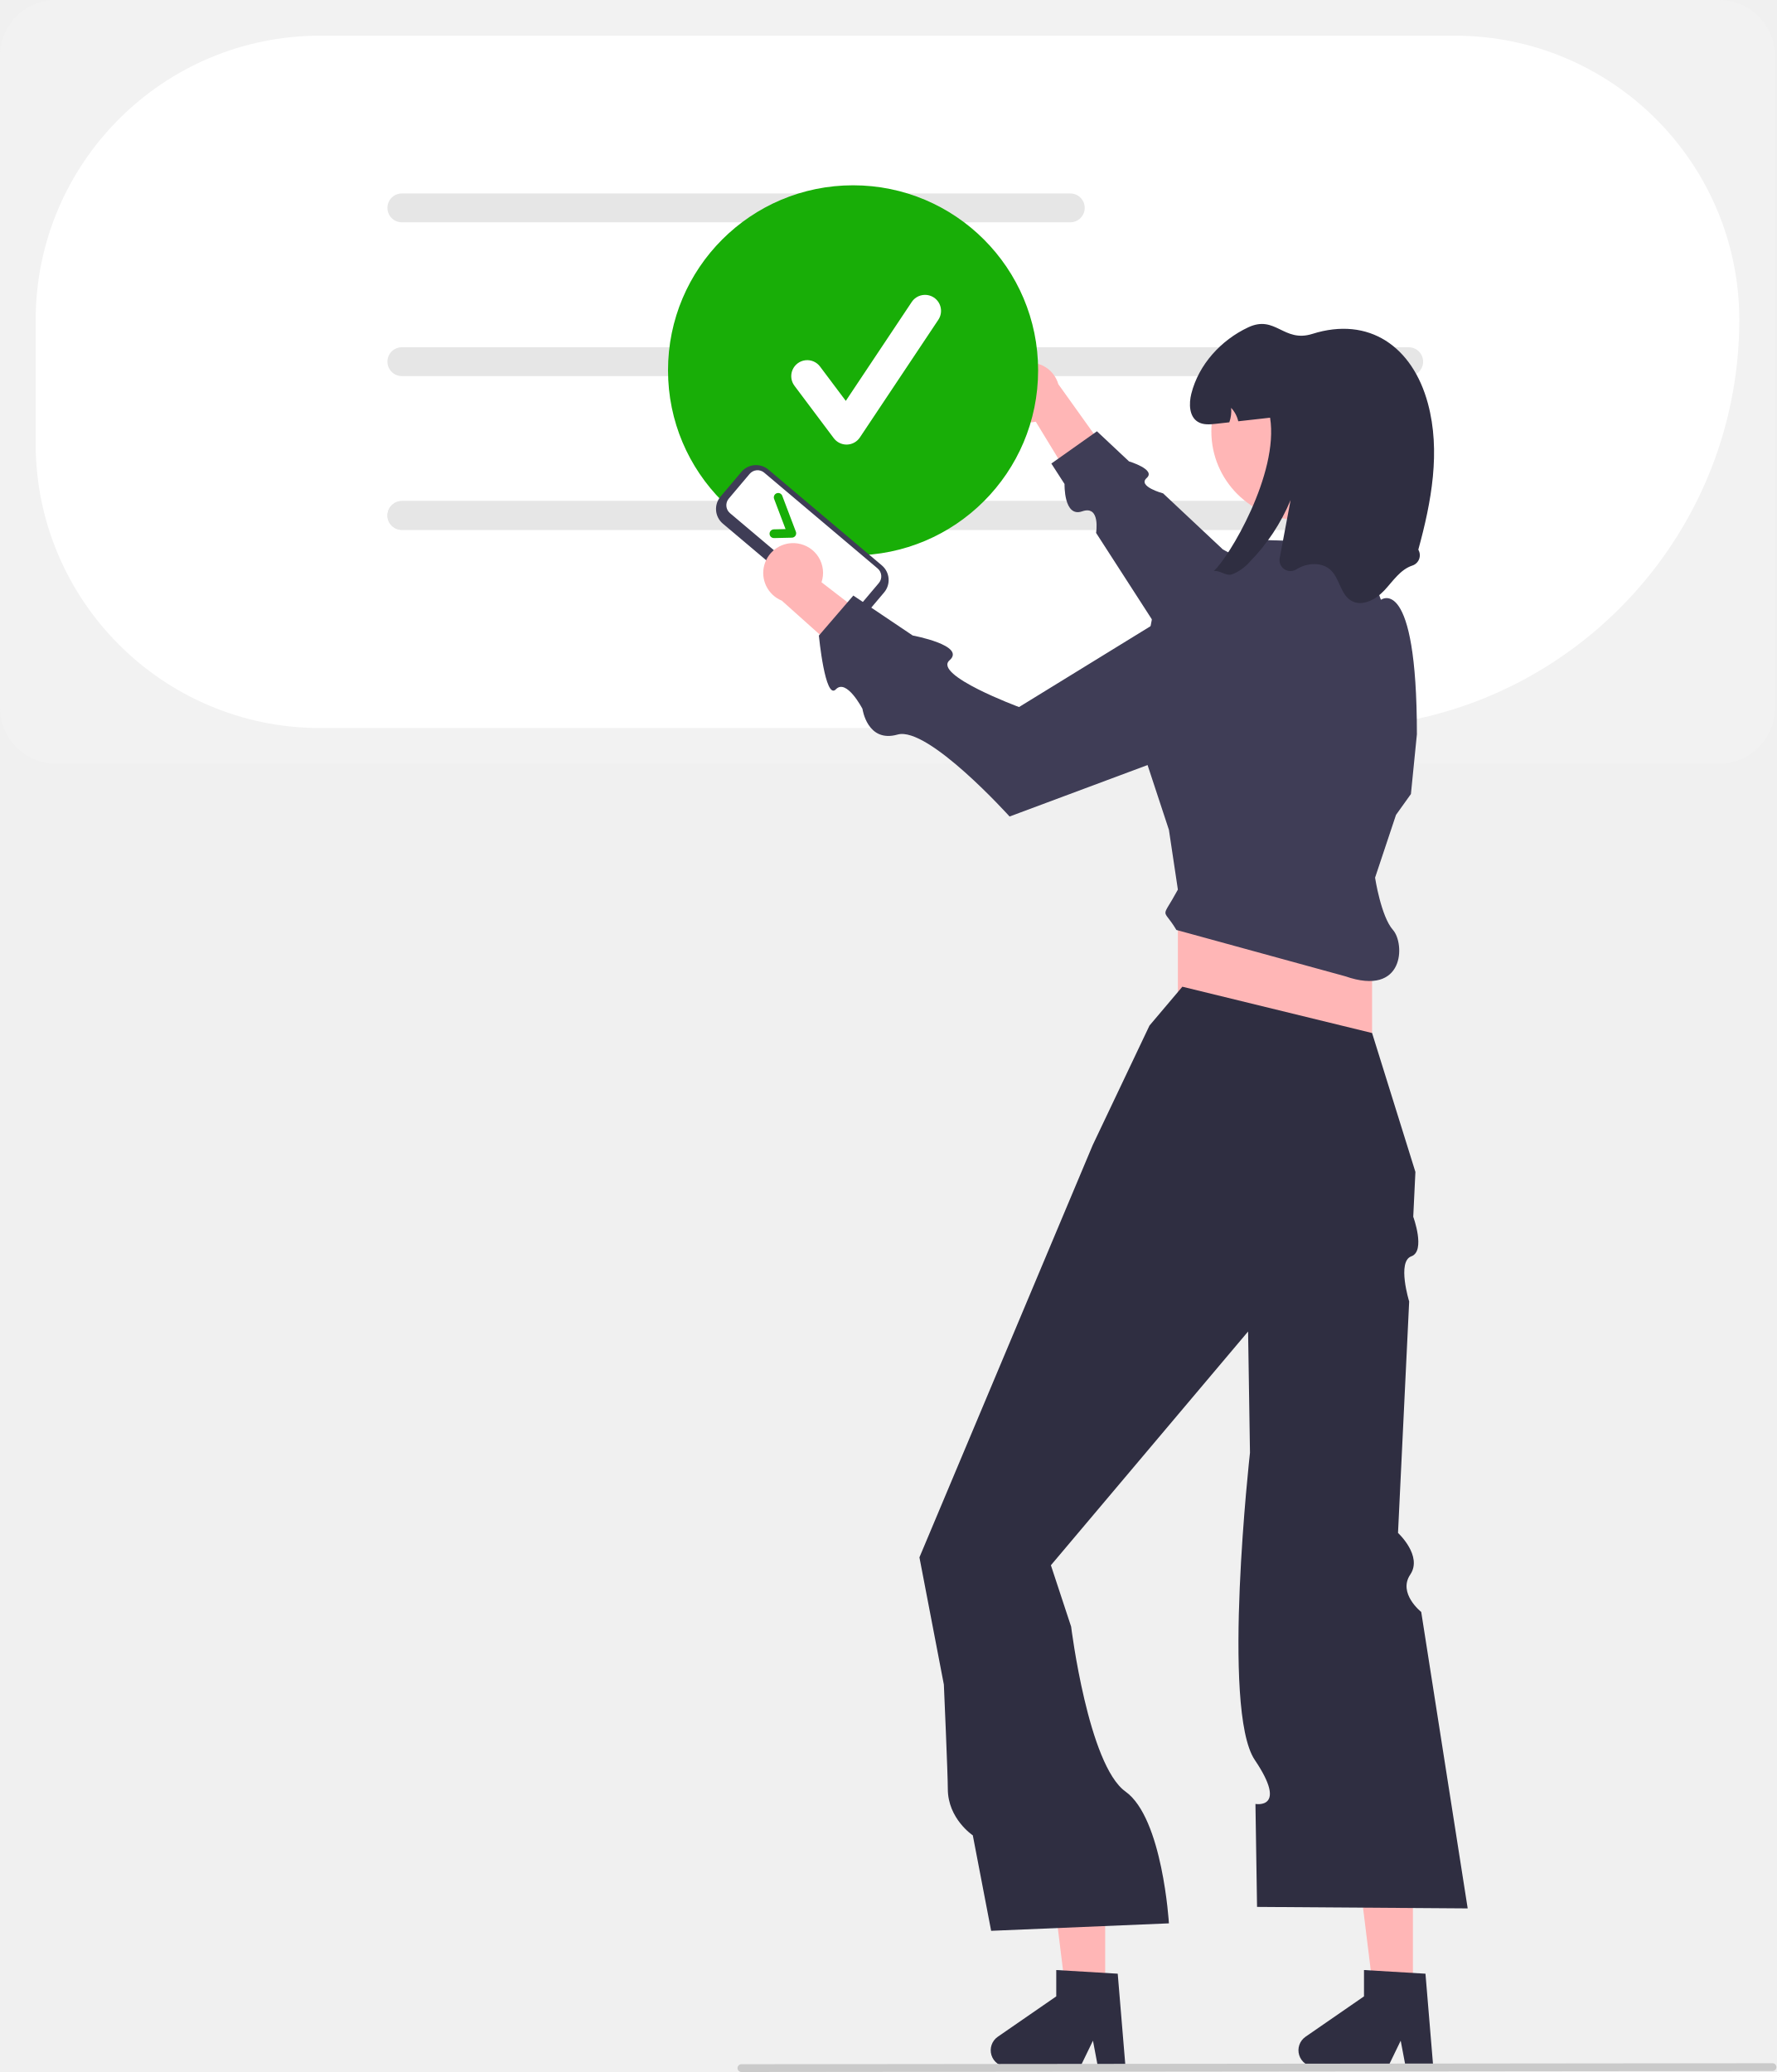
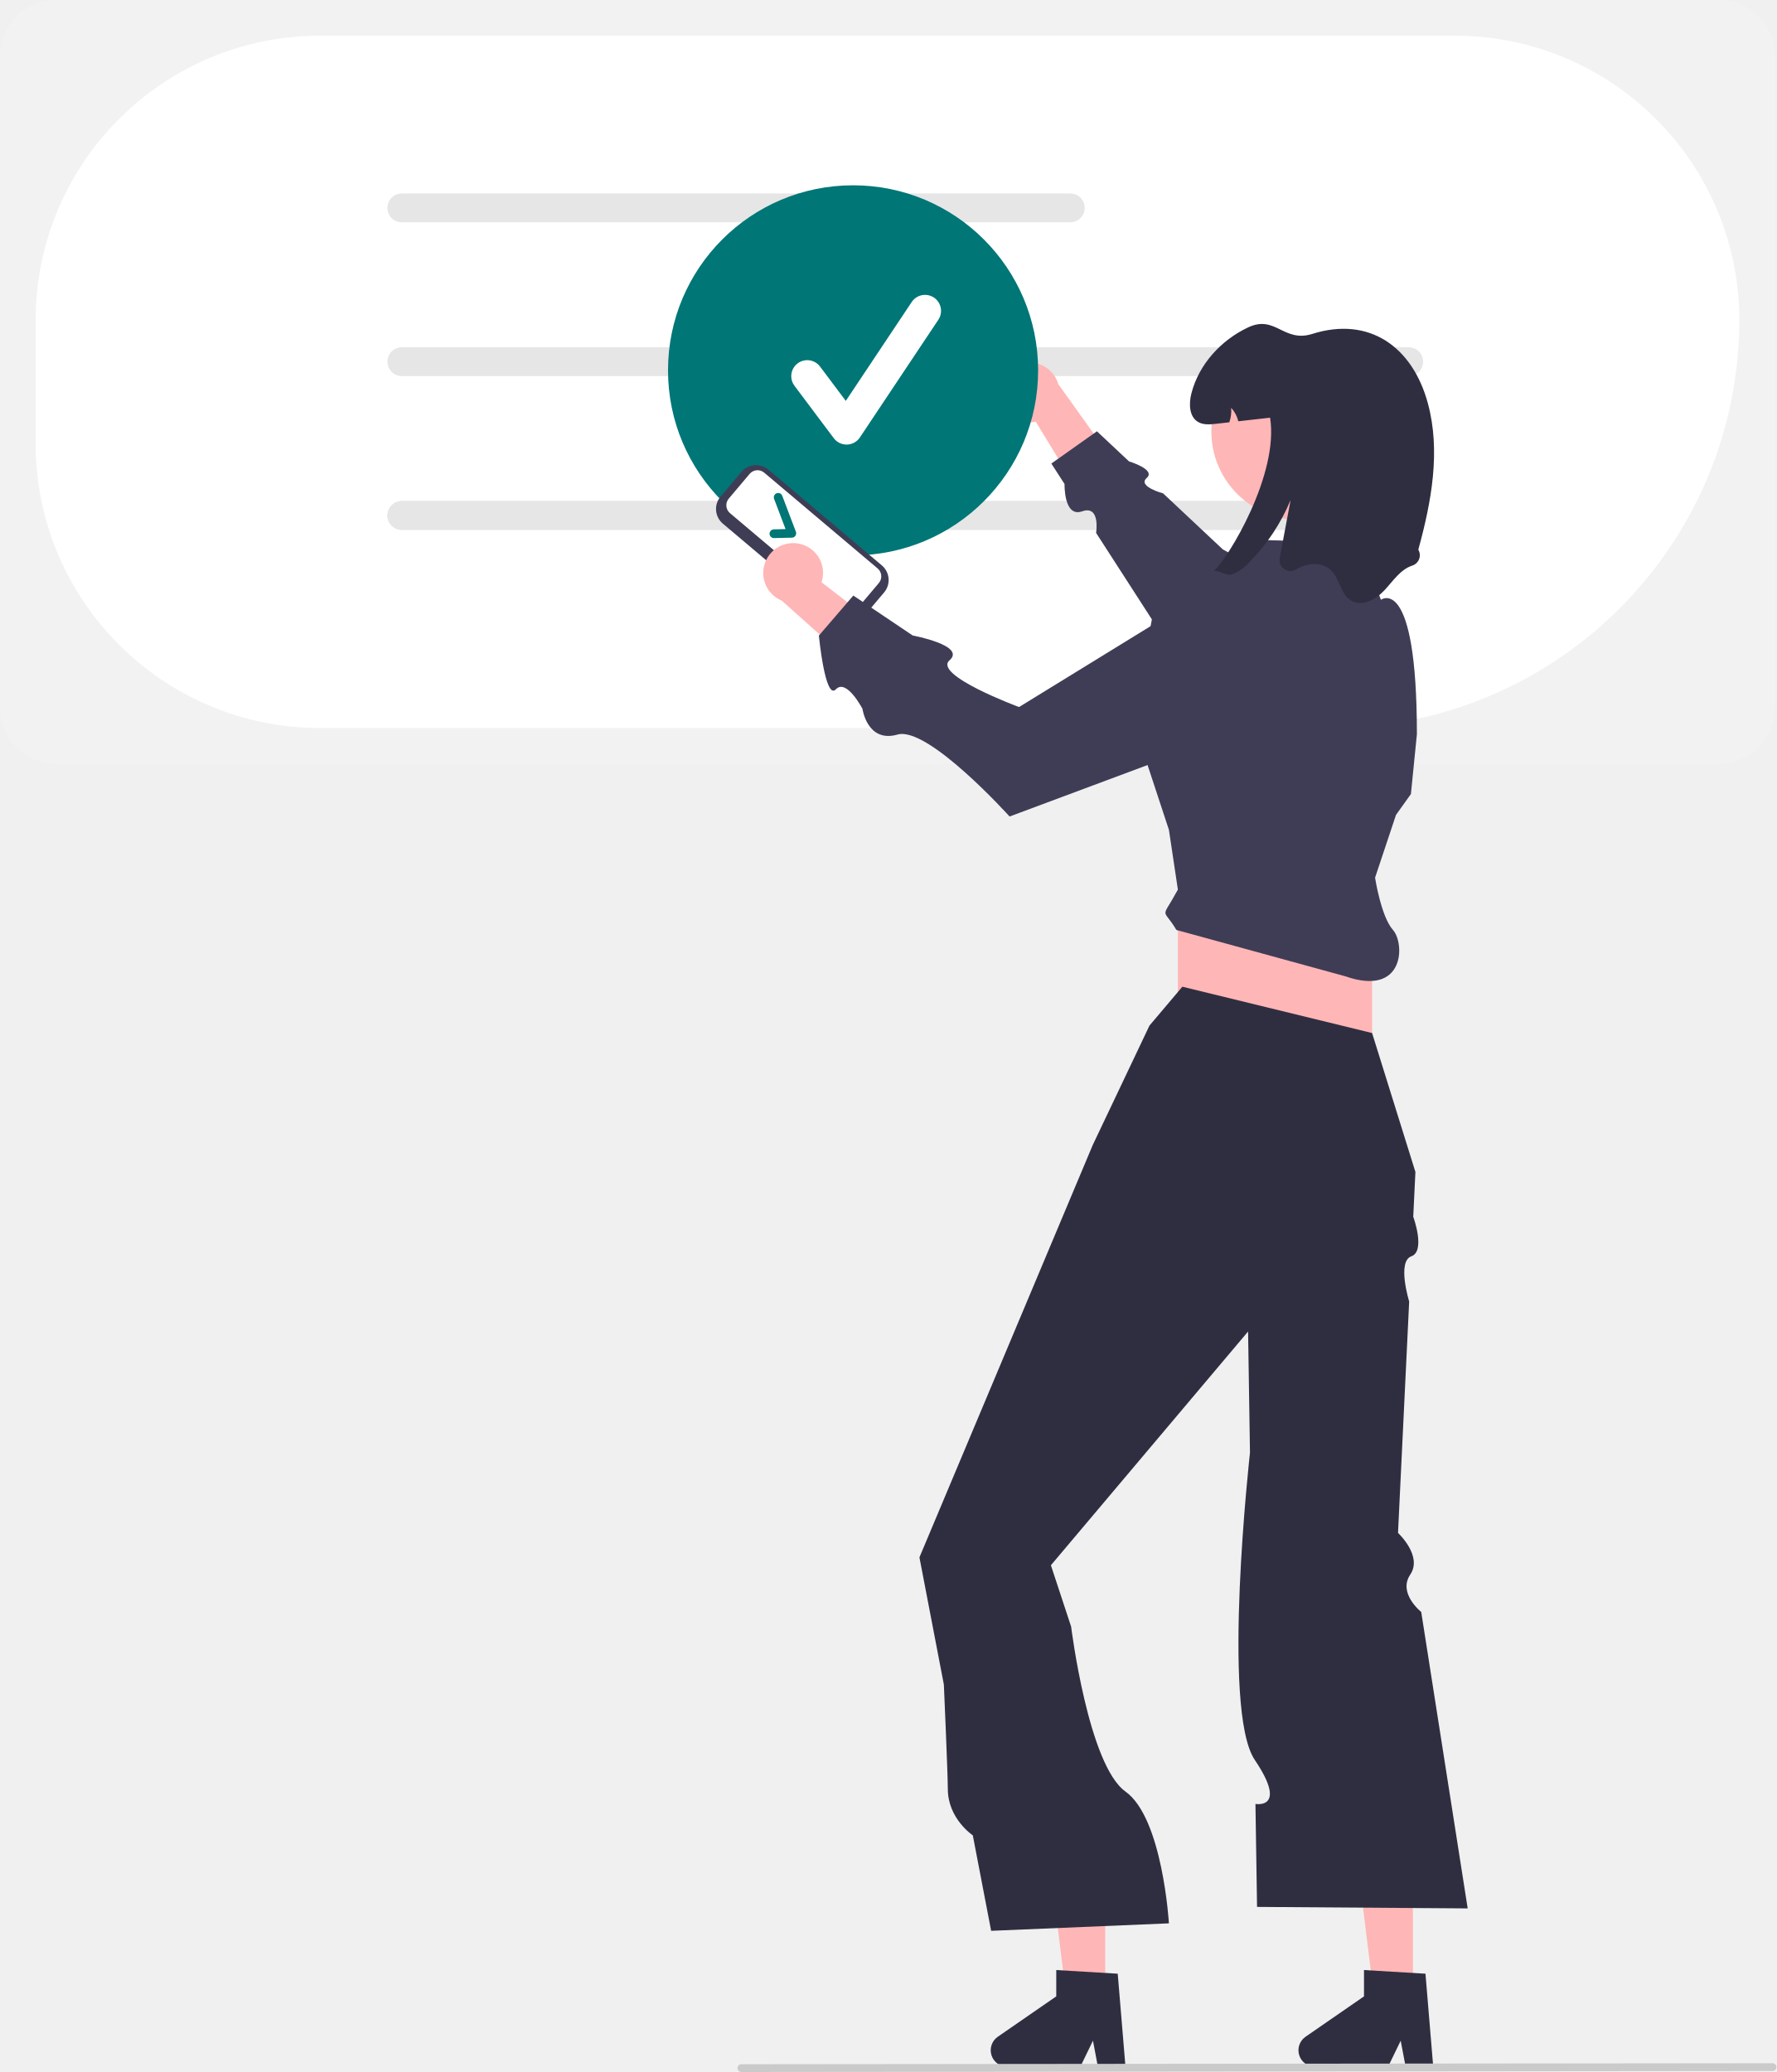
<svg xmlns="http://www.w3.org/2000/svg" data-name="Layer 1" width="543.219" height="633.601" viewBox="0 0 543.219 633.601">
  <path d="M854.052,366.728H345.482a17.112,17.112,0,0,1-17.092-17.092V150.291a17.112,17.112,0,0,1,17.092-17.092H854.052a17.112,17.112,0,0,1,17.092,17.092V349.636A17.112,17.112,0,0,1,854.052,366.728Z" transform="translate(-328.3903 -133.1994)" fill="#f2f2f2" />
  <path d="M735.442,355.827H426.21a87.014,87.014,0,0,1-86.916-86.916V231.026a87.015,87.015,0,0,1,86.916-86.917h347.118a87.015,87.015,0,0,1,86.916,86.917A124.943,124.943,0,0,1,735.442,355.827Z" transform="translate(-328.3903 -133.1994)" fill="#fff" />
  <path d="M655.673,201.175H451.267a4.408,4.408,0,1,1,0-8.816H655.673a4.408,4.408,0,0,1,0,8.816Z" transform="translate(-328.3903 -133.1994)" fill="#e6e6e6" />
  <path d="M759.147,248.206H451.267a4.408,4.408,0,1,1,0-8.816H759.147a4.408,4.408,0,0,1,0,8.816Z" transform="translate(-328.3903 -133.1994)" fill="#e6e6e6" />
  <path d="M759.147,295.237H451.267a4.408,4.408,0,1,1,0-8.816H759.147a4.408,4.408,0,0,1,0,8.816Z" transform="translate(-328.3903 -133.1994)" fill="#e6e6e6" />
  <path d="M759.147,295.237H451.267a4.408,4.408,0,1,1,0-8.816H759.147a4.408,4.408,0,0,1,0,8.816Z" transform="translate(-328.3903 -133.1994)" fill="#e6e6e6" />
  <path d="M634.103,253.604a9.088,9.088,0,0,0,11.007,8.547l16.811,27.578,7.155-15.182L652.015,250.686a9.138,9.138,0,0,0-17.912,2.918Z" transform="translate(-328.3903 -133.1994)" fill="#ffb6b6" />
  <path d="M760.255,332.64,702.323,301.216,684.05,284.072s-7.944-2.127-5.02-4.71-5.408-5.074-5.408-5.074l-9.809-9.203L649.873,274.948l4.034,6.253s-.278,10.352,5.393,8.361,4.254,6.594,4.254,6.594l33.85,52.471Z" transform="translate(-328.3903 -133.1994)" fill="#3f3d56" />
-   <circle cx="260.855" cy="113.249" r="56.586" fill="#18ae07" />
+   <circle cx="260.855" cy="113.249" r="56.586" fill="#007676" />
  <polygon points="432.044 611.601 420.278 611.601 414.679 566.219 432.044 566.219 432.044 611.601" fill="#ffb6b6" />
  <path d="M766.644,765.186h-8.438l-1.506-7.966-3.857,7.966H730.465a5.031,5.031,0,0,1-2.859-9.17l17.871-12.342V735.62l18.797,1.122Z" transform="translate(-328.3903 -133.1994)" fill="#2f2e41" />
  <polygon points="337.942 611.601 326.176 611.601 320.577 566.219 337.942 566.219 337.942 611.601" fill="#ffb6b6" />
  <path d="M672.542,765.186h-8.438l-1.506-7.966L658.741,765.186H636.363a5.031,5.031,0,0,1-2.859-9.17l17.871-12.342V735.62l18.797,1.122Z" transform="translate(-328.3903 -133.1994)" fill="#2f2e41" />
  <rect x="360.175" y="268.381" width="59.385" height="67.607" fill="#ffb6b6" />
  <path d="M689.936,434.927l-10.05,11.877L662.527,483.349,618.788,587.418l-9.25,22.009,7.47,38.907s1.209,27.411,1.209,31.898c0,9.136,7.641,14.198,7.641,14.198l5.606,29.198,54.36-2.284s-1.897-32.185-13.282-40.303-16.619-50.429-16.619-50.429l-6.186-18.772,60.298-71.478.389,24.985.188,12.093s-8.83,78.656,1.463,93.921.21,13.469.21,13.469l.49,31.488,64.41.457L762.976,626.121s-7.215-5.697-3.355-11.424-3.742-12.741-3.742-12.741l3.41-70.772s-3.775-12.224.665-13.813.583-12.101.583-12.101l.66-13.698-13.247-42.483Z" transform="translate(-328.3903 -133.1994)" fill="#2f2e41" />
  <path d="M748.864,401.581l6.395-19.186,4.568-6.395,1.827-18.272c0-49.335-11.004-41.12-11.004-41.12l-6.354-17.351-29.236-.914L696.331,316.158l-15.531,5.482-6.082,31.602,11.107,33.721,2.741,18.272c-5.228,9.652-4.786,5.087-.457,12.334l51.619,14.161c18.272,6.395,18.272-10.05,14.608-14.161C750.672,413.458,748.864,401.581,748.864,401.581Z" transform="translate(-328.3903 -133.1994)" fill="#3f3d56" />
  <circle cx="397.511" cy="131.907" r="27.102" fill="#ffb6b6" />
  <path d="M699.506,307.834" transform="translate(-328.3903 -133.1994)" fill="#2f2e41" />
  <path d="M762.084,301.284a3.329,3.329,0,0,1-1.855,4.87c-3.636,1.206-5.875,4.723-8.487,7.537-2.604,2.805-6.797,5.135-10.123,3.225-3.316-1.9-3.545-6.752-6.322-9.383-2.704-2.558-7.199-2.248-10.379-.302l-.095.058a3.351,3.351,0,0,1-5.127-3.41q1.671-8.887,3.34-17.772a59.761,59.761,0,0,1-12.507,18.912,13.757,13.757,0,0,1-5.427,3.819c-1.9.603-3.746-1.361-5.591-1.005,4.586-4.011,20.008-29.72,17.249-46.905q-4.865.548-9.73,1.096A8.943,8.943,0,0,0,704.855,257.924a10.51,10.51,0,0,1-.557,4.413c-1.352.155-2.713.302-4.066.457-1.882.21-3.929.393-5.546-.594-2.695-1.644-2.777-5.536-2.01-8.606,2.248-8.926,9.063-16.39,17.404-20.3,8.341-3.901,10.808,4.787,19.597,2.01,17.359-5.482,30.661,3.892,35.348,21.287C768.963,271.181,766.104,286.666,762.084,301.284Z" transform="translate(-328.3903 -133.1994)" fill="#2f2e41" />
  <path d="M837.116,765.776H803.929l-.143-.259c-.424-.77-.834-1.585-1.217-2.423-3.418-7.318-4.863-15.688-6.138-23.073l-.96-5.566a3.437,3.437,0,0,1,5.41-3.362q7.565,5.505,15.136,10.999c1.911,1.391,4.094,3,6.184,4.739.202-.979.413-1.962.624-2.931a3.439,3.439,0,0,1,6.281-1.086l3.883,6.238c2.832,4.556,5.332,9.045,4.822,13.887a.756.756,0,0,1-.013.176,10.947,10.947,0,0,1-.563,2.331Z" transform="translate(-328.3903 -133.1994)" fill="#f0f0f0" />
  <path d="M870.425,766.493l-315.358.307a1.191,1.191,0,0,1,0-2.381l315.358-.307a1.191,1.191,0,0,1,0,2.381Z" transform="translate(-328.3903 -133.1994)" fill="#cacaca" />
  <path d="M584.101,322.609l-34.688-29.294a5.865,5.865,0,0,1-.696-8.257l6.384-7.56a5.865,5.865,0,0,1,8.257-.696l34.688,29.294a5.865,5.865,0,0,1,.696,8.257l-6.384,7.56A5.865,5.865,0,0,1,584.101,322.609Z" transform="translate(-328.3903 -133.1994)" fill="#3f3d56" />
  <path d="M551.234,285.668a3.161,3.161,0,0,0,.375,4.449l34.688,29.294a3.161,3.161,0,0,0,4.449-.375l6.384-7.56a3.161,3.161,0,0,0-.375-4.449l-34.688-29.294a3.161,3.161,0,0,0-4.449.375Z" transform="translate(-328.3903 -133.1994)" fill="#fff" />
-   <path d="M571.598,297.056a1.333,1.333,0,0,1-1.054.558l-5.45.125a1.334,1.334,0,1,1-.061-2.667l3.566-.082-3.511-9.265a1.334,1.334,0,0,1,2.494-.945l4.18,11.028a1.334,1.334,0,0,1-.141,1.218Z" transform="translate(-328.3903 -133.1994)" fill="#18ae07" />
+   <path d="M571.598,297.056a1.333,1.333,0,0,1-1.054.558l-5.45.125a1.334,1.334,0,1,1-.061-2.667l3.566-.082-3.511-9.265a1.334,1.334,0,0,1,2.494-.945l4.18,11.028a1.334,1.334,0,0,1-.141,1.218Z" transform="translate(-328.3903 -133.1994)" fill="#007676" />
  <path d="M572.297,299.384a9.088,9.088,0,0,1,7.3,11.871l25.586,19.709-15.87,5.461-21.864-19.554a9.138,9.138,0,0,1,4.848-17.489Z" transform="translate(-328.3903 -133.1994)" fill="#ffb6b6" />
  <path d="M705.505,309.129l-65.509,40.278s-26.413-9.773-21.251-14.297-11.271-7.583-11.271-7.583l-18.153-12.213-10.534,12.242s1.919,19.885,5.185,16.442,8.147,5.963,8.147,5.963,1.443,10.502,10.739,7.859S637.101,382.882,637.101,382.882l80.622-30.069Z" transform="translate(-328.3903 -133.1994)" fill="#3f3d56" />
  <path d="M587.255,269.147a4.891,4.891,0,0,1-3.913-1.957l-11.998-15.997a4.892,4.892,0,1,1,7.827-5.87l7.849,10.465,20.16-30.24a4.892,4.892,0,0,1,8.141,5.427l-23.996,35.994a4.894,4.894,0,0,1-3.935,2.177C587.346,269.146,587.301,269.147,587.255,269.147Z" transform="translate(-328.3903 -133.1994)" fill="#fff" />
</svg>
